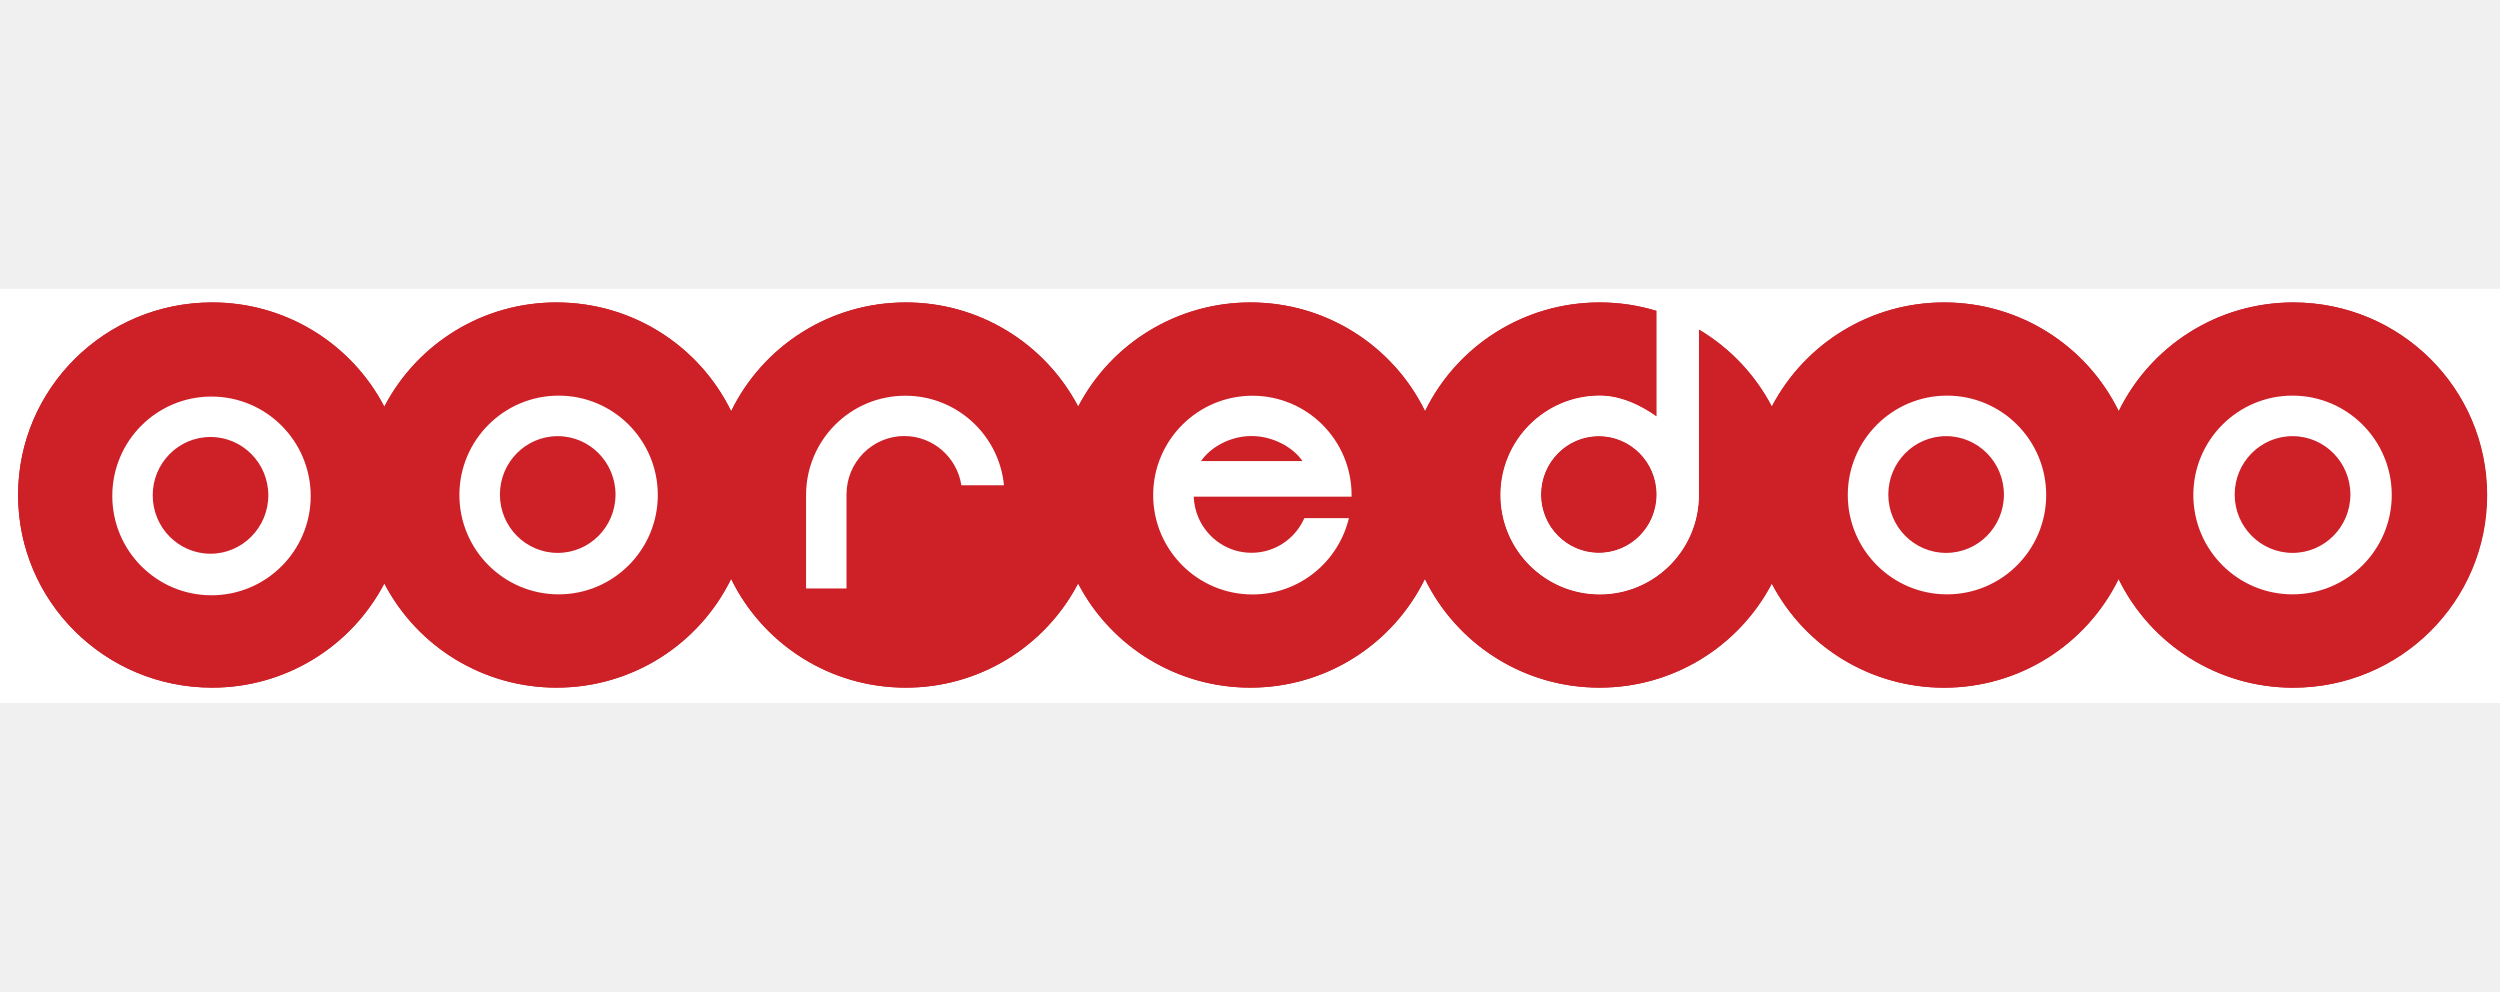
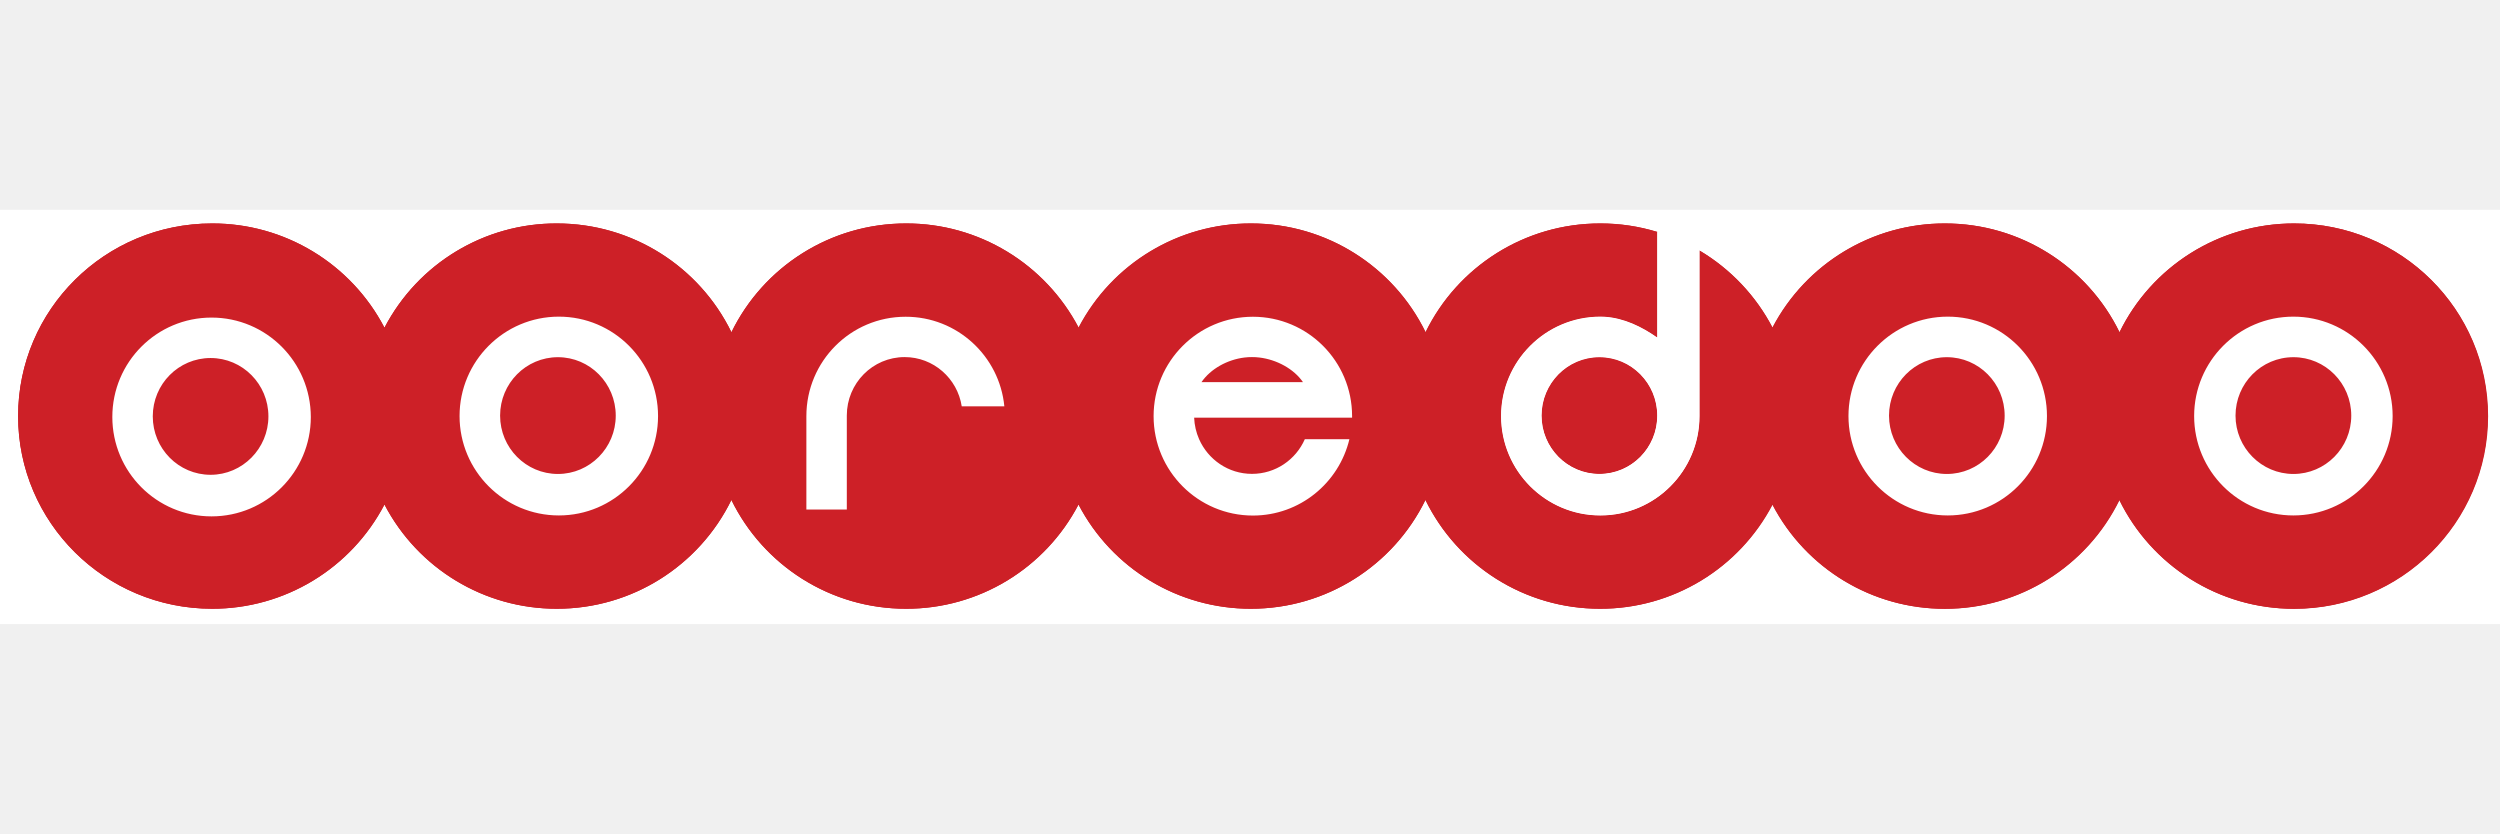
- <svg xmlns="http://www.w3.org/2000/svg" width="121" height="48" version="1.1" id="Laag_1" x="0px" y="0px" viewBox="0 0 2417.9 400.5" style="enable-background:new 0 0 2417.9 400.5;" xml:space="preserve">
+ <svg xmlns="http://www.w3.org/2000/svg" width="150" height="50" viewBox="0 0 2417 400" version="1.1" id="Laag_1" x="0px" y="0px" style="enable-background:new 0 0 2417.9 400.5;" xml:space="preserve">
  <style type="text/css">
	.st0{fill:#FFFFFF;}
	.st1{fill:#CD2027;}
- </style>
+ 	</style>
  <path class="st0" d="M0,0v400.5h2417.9V0H0z M2218,385.7c-74.3,0-138.5-42.9-168.8-105.2c-31.6,64.4-97.1,105.3-168.8,105.2  c-70,0.1-134.3-38.8-166.6-100.8C1681.3,347,1617,385.9,1547,385.7c-74.3,0-138.5-42.9-168.8-105.2  c-31.6,64.4-97.1,105.3-168.8,105.2c-70,0.1-134.3-38.8-166.6-100.8C1010.3,347,946,385.9,876,385.7c-74.3,0-138.5-42.9-168.8-105.2  c-31.6,64.4-97.1,105.3-168.8,105.2c-70,0.1-134.3-38.8-166.6-100.8C339.3,347,275,385.9,205,385.7c-103.5,0-187.5-83.4-187.5-186.3  S101.5,13.2,205,13.2C275,13,339.3,51.9,371.7,114C404.1,51.9,468.3,13,538.3,13.2c74.3,0,138.5,42.9,168.8,105.2  C738.7,53.9,804.2,13.1,876,13.2c70-0.1,134.3,38.8,166.6,100.8C1075,51.9,1139.3,13,1209.3,13.2c74.3,0,138.5,42.9,168.8,105.2  c31.5-64.4,97.1-105.3,168.8-105.2c19.2,0,37.8,2.9,55.2,8.2v102.1c-14.6-10.3-32.1-19-51.2-20.1c-1.3,0-2.5-0.1-3.8-0.1  c-53,0-96,43.1-96,96.1s43,96.1,96,96.1s95.9-43.1,95.9-96.1v-160c30,17.8,54.4,43.6,70.5,74.5C1746,51.9,1810.3,13,1880.3,13.2  c74.3,0,138.5,42.9,168.8,105.2c31.5-64.4,97.1-105.3,168.8-105.2c103.5,0,187.5,83.4,187.5,186.3S2321.5,385.7,2218,385.7z   M1602.2,198.9c0,31.2-25,56.4-55.9,56.4s-55.9-25.3-55.9-56.4s25-56.5,55.9-56.5S1602.2,167.7,1602.2,198.9z" />
  <g>
    <path class="st1" d="M2405.5,199.5c0,102.9-83.9,186.3-187.5,186.3c-74.3,0-138.5-42.9-168.8-105.2   c-31.6,64.4-97.1,105.3-168.8,105.2c-70,0.1-134.3-38.8-166.6-100.8C1681.3,347,1617,385.9,1547,385.7   c-74.3,0-138.5-42.9-168.8-105.2c-31.6,64.4-97.1,105.3-168.8,105.2c-70,0.1-134.3-38.8-166.6-100.8   C1010.3,347,946,385.9,876,385.7c-74.3,0-138.5-42.9-168.8-105.2c-31.6,64.4-97.1,105.3-168.8,105.2   c-70,0.1-134.3-38.8-166.6-100.8C339.3,347,275,385.9,205,385.7c-103.5,0-187.5-83.4-187.5-186.3S101.5,13.2,205,13.2   C275,13,339.3,51.9,371.7,114C404.1,51.9,468.3,13,538.3,13.2c74.3,0,138.5,42.9,168.8,105.2C738.7,53.9,804.2,13.1,876,13.2   c70-0.1,134.3,38.8,166.6,100.8C1075,51.9,1139.3,13,1209.3,13.2c74.3,0,138.5,42.9,168.8,105.2c31.5-64.4,97.1-105.3,168.8-105.2   c19.2,0,37.8,2.9,55.2,8.2v102.1c-14.6-10.3-32.1-19-51.2-20.1c-1.3,0-2.5-0.1-3.8-0.1c-53,0-96,43.1-96,96.1s43,96.1,96,96.1   s95.9-43.1,95.9-96.1v-160c30,17.8,54.4,43.6,70.5,74.5C1746,51.9,1810.3,13,1880.3,13.2c74.3,0,138.5,42.9,168.8,105.2   c31.5-64.4,97.1-105.3,168.8-105.2C2321.5,13.2,2405.5,96.6,2405.5,199.5z" />
    <path class="st1" d="M1602.2,198.9c0,31.2-25,56.4-55.9,56.4s-55.9-25.3-55.9-56.4s25-56.5,55.9-56.5S1602.2,167.7,1602.2,198.9z    M1259.7,166.6h-98.1c8.8-12.8,25-21.8,41.7-23.8h0.1c2.3-0.3,4.6-0.4,7-0.4c2.4,0,4.7,0.1,7,0.4h0.1   C1234.3,144.9,1250.9,153.8,1259.7,166.6z" />
    <path class="st1" d="M2218,13.2c-74.3,0-138.5,42.9-168.8,105.2c-31.5-64.4-97.1-105.3-168.8-105.2c-70-0.1-134.3,38.8-166.6,100.8   c-16.1-30.9-40.6-56.7-70.5-74.5v160c0,53.1-42.9,96.1-95.9,96.1s-96-43.1-96-96.1s43-96.1,96-96.1c1.3,0,2.5,0,3.8,0.1   c19,1.1,36.6,9.9,51.2,20.1V21.4c-17.9-5.5-36.5-8.3-55.2-8.2c-74.3,0-138.5,42.9-168.8,105.2c-31.5-64.4-97.1-105.3-168.8-105.2   c-70-0.1-134.3,38.8-166.6,100.8C1010.3,51.9,946,13,876,13.2c-74.3,0-138.5,42.9-168.8,105.2C675.6,53.9,610.1,13.1,538.3,13.2   C468.3,13,404.1,51.9,371.7,114C339.3,51.9,275,13,205,13.2c-103.5,0-187.5,83.4-187.5,186.3S101.5,385.7,205,385.7   c70,0.1,134.3-38.8,166.6-100.8c32.4,62.1,96.6,100.9,166.6,100.8c74.3,0,138.5-42.9,168.8-105.2C738.7,345,804.3,385.9,876,385.7   c70,0.1,134.3-38.8,166.6-100.8c32.4,62.1,96.6,100.9,166.6,100.8c74.3,0,138.5-42.9,168.8-105.2c31.6,64.4,97.1,105.3,168.8,105.2   c70,0.1,134.3-38.8,166.6-100.8c32.4,62.1,96.6,100.9,166.6,100.8c74.3,0,138.5-42.9,168.8-105.2c31.6,64.4,97.1,105.3,168.8,105.2   c103.5,0,187.5-83.4,187.5-186.3S2321.5,13.2,2218,13.2z M204.5,296.4c-53,0-95.9-43-95.9-96.1c0-53.1,42.9-96.1,95.9-96.1   c53,0,96,43,96,96.1C300.4,253.4,257.5,296.4,204.5,296.4L204.5,296.4z M540.3,295.6c-53,0-96-43.1-96-96.1s43-96.1,96-96.1   s95.9,43.1,95.9,96.1S593.3,295.6,540.3,295.6L540.3,295.6z M929.8,190c-4.2-27-27.3-47.6-55.2-47.6c-30.9,0-55.9,25.3-55.9,56.5   v90.9h-39.1v-90.3c0-53.1,42.9-96.1,95.9-96.1c49.8,0,90.8,38.1,95.5,86.7H929.8z M1307.2,201h-152.7c0.3,7.4,1.9,14.4,4.8,20.8   c8.7,19.8,28.3,33.5,51.1,33.5s42.4-13.8,51.1-33.5h43.1c-10,42.3-48,73.8-93.3,73.8c-53,0-96-43.1-96-96.1s43-96.1,96-96.1   s95.9,43.1,95.9,96.1C1307.2,200,1307.2,200.5,1307.2,201L1307.2,201z M1883.1,295.6c-53,0-96-43.1-96-96.1s43-96.1,96-96.1   s95.9,43.1,95.9,96.1S1936.1,295.6,1883.1,295.6z M2217.2,295.6c-53,0-95.9-43.1-95.9-96.1s42.9-96.1,95.9-96.1   c53,0,96,43.1,96,96.1S2270.2,295.6,2217.2,295.6L2217.2,295.6z" />
    <path class="st1" d="M2273.1,198.9c0,31.2-25,56.4-55.9,56.4c-30.9,0-56-25.3-56-56.4c0-31.2,25-56.5,56-56.5   C2248.1,142.4,2273.1,167.7,2273.1,198.9z M1938.1,198.9c0,31.2-25,56.4-55.9,56.4s-55.9-25.3-55.9-56.4c0-31.2,25-56.5,55.9-56.5   S1938.1,167.7,1938.1,198.9z M595.3,198.9c0,31.2-25,56.4-55.9,56.4s-55.9-25.3-55.9-56.4c0-31.2,25-56.5,55.9-56.5   S595.3,167.7,595.3,198.9z M259.5,199.7c0,31.2-25,56.5-55.9,56.5s-55.9-25.3-55.9-56.5s25-56.4,55.9-56.4S259.5,168.5,259.5,199.7   z M1546.3,142.4c30.9,0,55.9,25.3,55.9,56.5s-25,56.4-55.9,56.4s-55.9-25.3-55.9-56.4S1515.4,142.4,1546.3,142.4z" />
  </g>
  <path class="st0" d="M204.5,104.2c-53,0-95.9,43-95.9,96.1c0,53.1,42.9,96.1,95.9,96.1c53,0,96-43,96-96.1  C300.4,147.2,257.5,104.2,204.5,104.2L204.5,104.2z M203.6,256.2c-30.9,0-55.9-25.3-55.9-56.5s25-56.4,55.9-56.4  s55.9,25.3,55.9,56.4S234.4,256.2,203.6,256.2z M540.3,103.3c-53,0-96,43.1-96,96.1s43,96.1,96,96.1s95.9-43.1,95.9-96.1  S593.3,103.3,540.3,103.3L540.3,103.3z M539.4,255.4c-30.9,0-55.9-25.3-55.9-56.4c0-31.2,25-56.5,55.9-56.5s55.9,25.3,55.9,56.5  C595.3,230.1,570.3,255.4,539.4,255.4z M1883.1,103.3c-53,0-96,43.1-96,96.1s43,96.1,96,96.1s95.9-43.1,95.9-96.1  C1979,146.4,1936.1,103.3,1883.1,103.3L1883.1,103.3z M1882.2,255.4c-30.9,0-55.9-25.3-55.9-56.4c0-31.2,25-56.5,55.9-56.5  s55.9,25.3,55.9,56.5S1913.1,255.4,1882.2,255.4z M2217.2,103.3c-53,0-95.9,43.1-95.9,96.1s42.9,96.1,95.9,96.1  c53,0,96-43.1,96-96.1S2270.2,103.3,2217.2,103.3L2217.2,103.3z M2217.3,255.4c-30.9,0-56-25.3-56-56.4c0-31.2,25-56.5,56-56.5  c30.9,0,55.9,25.3,55.9,56.5S2248.1,255.4,2217.3,255.4L2217.3,255.4z M1307.2,199.5c0-53.1-42.9-96.1-95.9-96.1s-96,43.1-96,96.1  s43,96.1,96,96.1c45.3,0,83.2-31.5,93.3-73.8h-43.1c-8.7,19.8-28.3,33.5-51.1,33.5c-22.8,0-42.4-13.8-51.1-33.5  c-2.9-6.6-4.5-13.6-4.8-20.8h152.7C1307.2,200.5,1307.2,200,1307.2,199.5L1307.2,199.5z M1161.6,166.6c8.8-12.8,25-21.8,41.7-23.8  h0.1c2.3-0.3,4.6-0.4,7-0.4c2.4,0,4.7,0.1,7,0.4h0.1c16.8,2,33.4,11,42.2,23.8H1161.6z M971,190h-41.2c-4.2-27-27.3-47.6-55.2-47.6  c-30.9,0-55.9,25.3-55.9,56.5v90.9h-39.1v-90.3c0-53.1,42.9-96.1,95.9-96.1C925.3,103.3,966.3,141.4,971,190z M1602.2,21.4v102.1  c-14.6-10.3-32.1-19-51.2-20.1c-1.3,0-2.5-0.1-3.8-0.1c-53,0-96,43.1-96,96.1s43,96.1,96,96.1s95.9-43.1,95.9-96.1v-160  C1630.4,31.9,1616.7,25.8,1602.2,21.4z M1546.3,255.4c-30.9,0-55.9-25.3-55.9-56.4c0-31.2,25-56.5,55.9-56.5s55.9,25.3,55.9,56.5  S1577.2,255.4,1546.3,255.4z" />
</svg>
